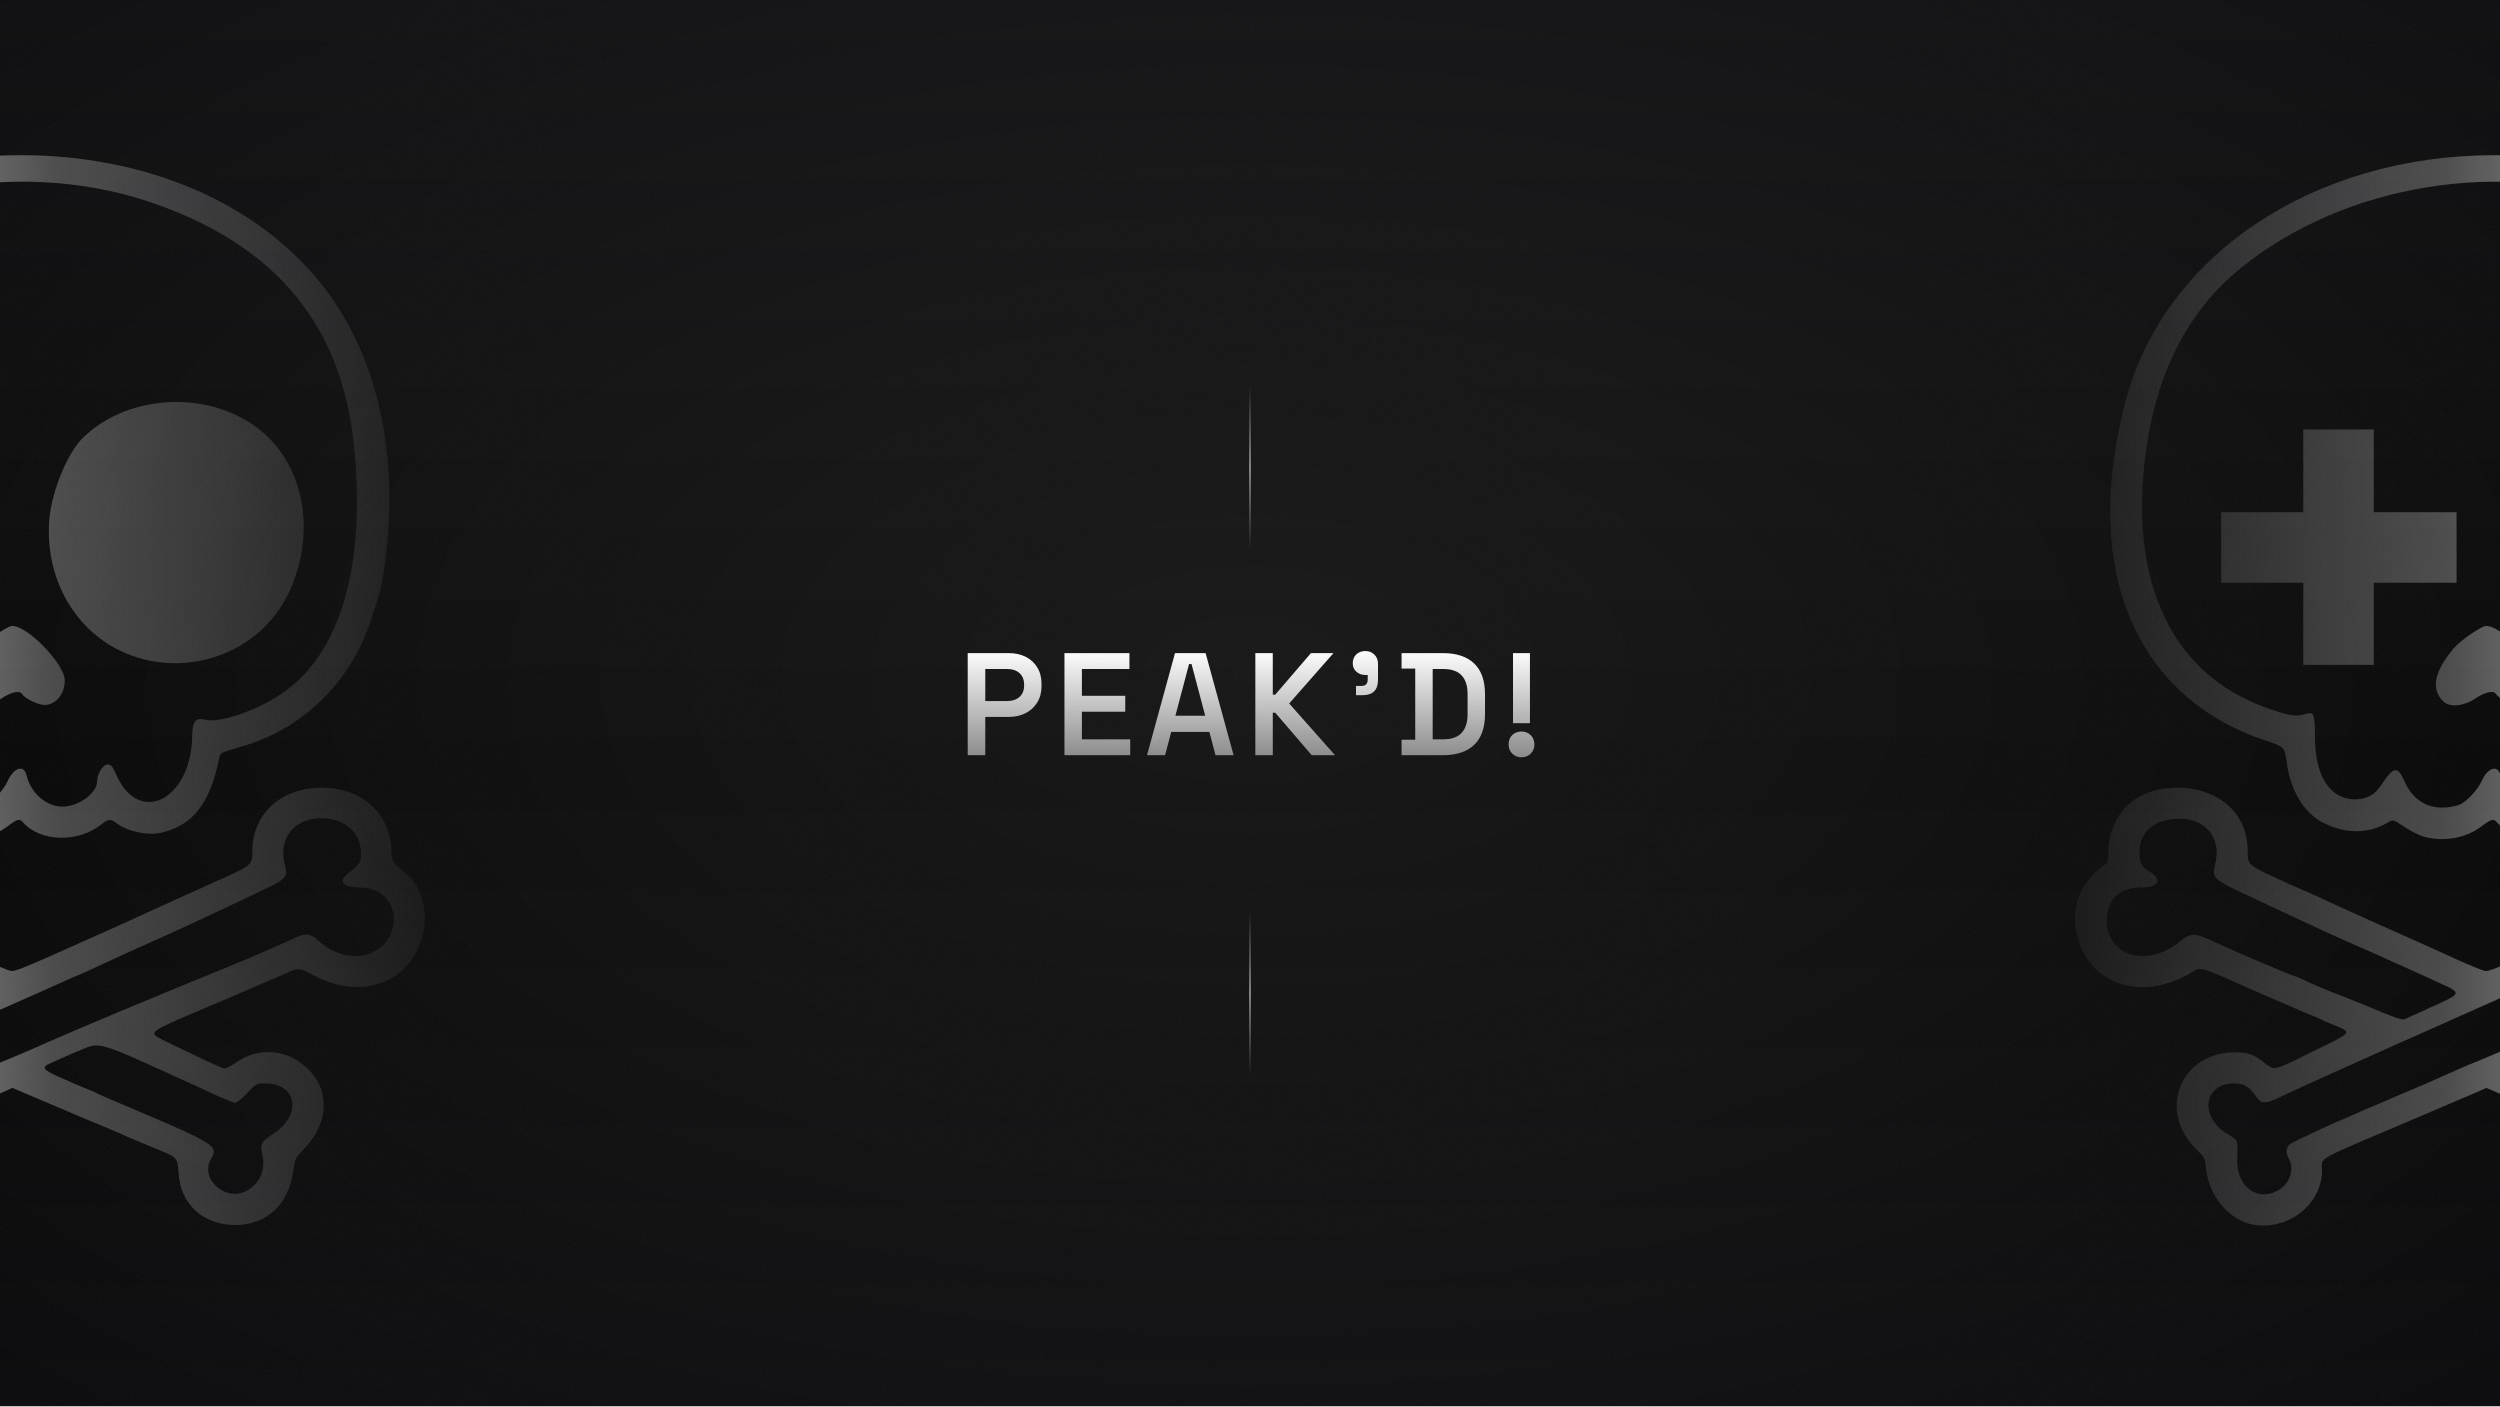
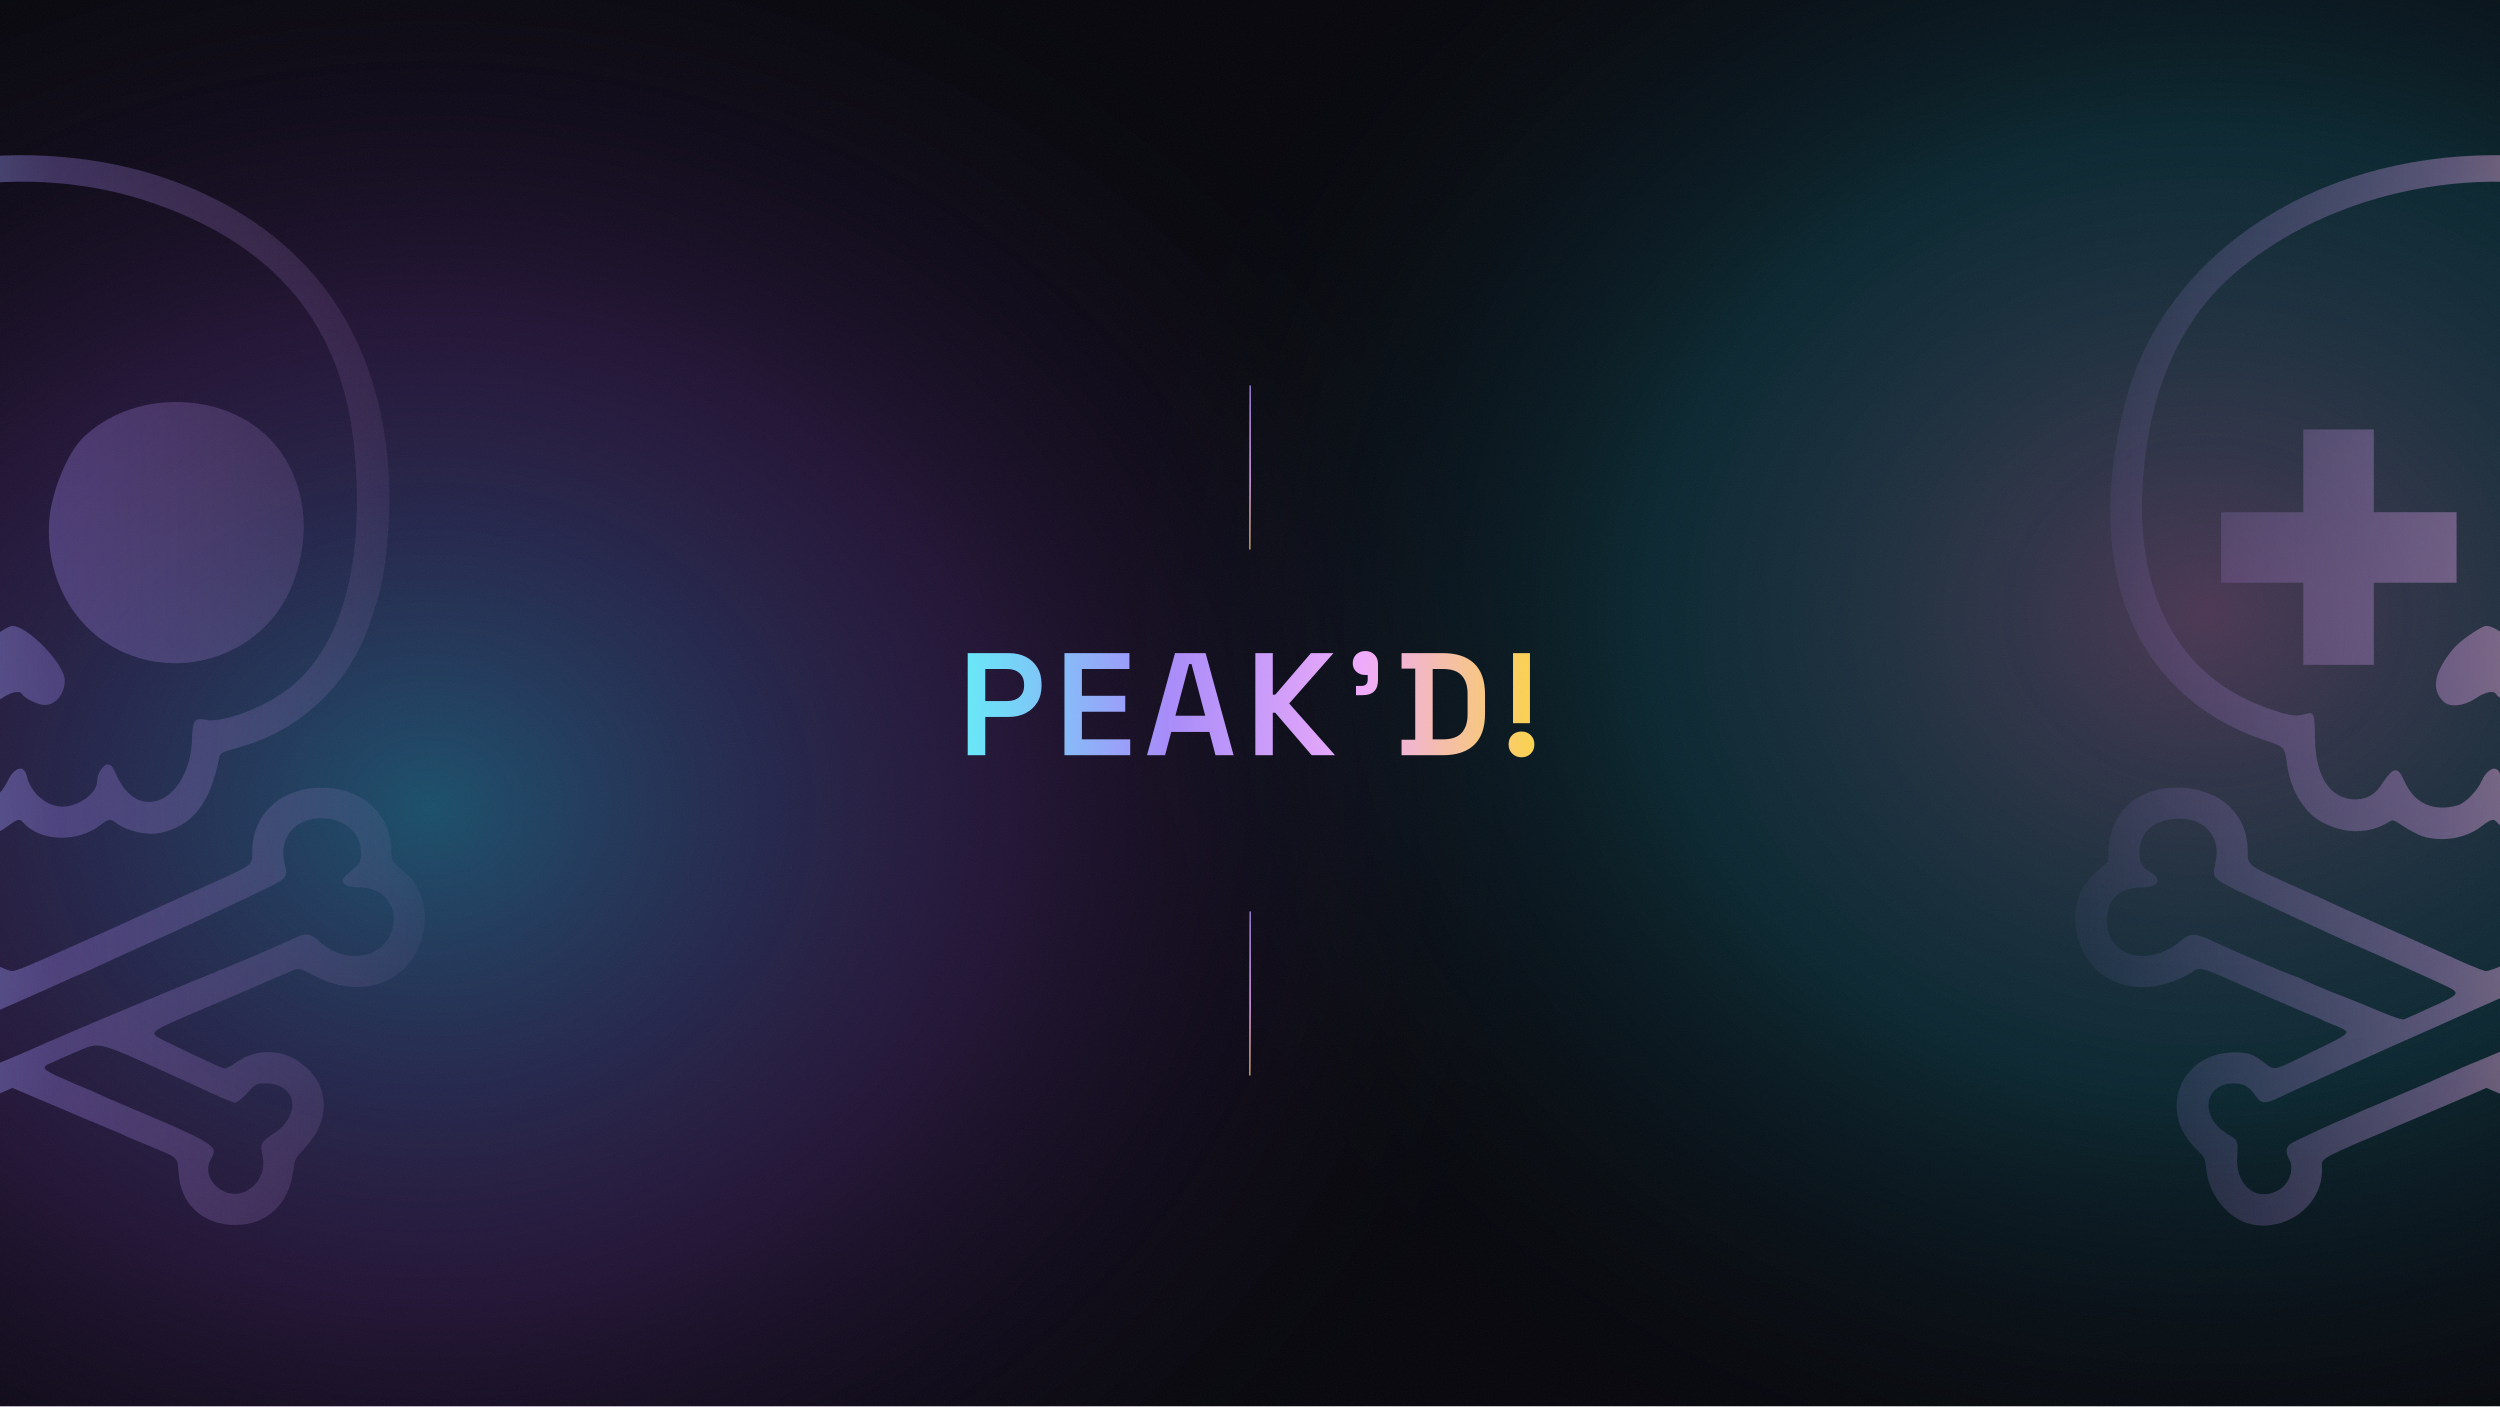
<svg xmlns="http://www.w3.org/2000/svg" width="1920" height="1080" viewBox="0 0 1920 1080">
  <defs>
    <symbol id="mark" viewBox="17.4 16.1 185.2 185.2">
      <path fill-rule="evenodd" d="M73.6 191.3C70 190.5 67 186.8 66.6 182.8C66.4 181 66.4 181 65.1 179.7C59 173.9 62.5 164.8 70.9 164.7C73.1 164.7 74 165 75.8 166.5C77.2 167.5 77 167.6 82.8 164.7C89.2 161.6 89.1 161.7 86.9 160.7C85.9 160.3 84.9 159.9 84.7 159.8C84.5 159.6 83.2 159.1 81.7 158.5C80.3 157.9 77.3 156.6 75 155.6C64.6 151 66 151.4 63.9 152.6C55.9 157.1 47.7 153.8 46.4 145.5C45.9 141.8 47.2 138.6 50.4 136.1L51.4 135.3L51.5 133C52 127.1 56.4 123.5 62.8 123.8C68.9 124.1 73 128 73 133.5C73 135.8 72.9 135.7 78.8 138.4C80.2 139 82.6 140.1 84 140.7C85.4 141.4 89.9 143.4 93.9 145.2C97.9 147 102.9 149.2 105 150.2C107.2 151.2 109.2 152 109.6 152.1C110.3 152.3 111.6 151.7 125.9 145.3C131.6 142.7 135.1 141.1 140.2 138.8C147.2 135.7 147 135.8 147 133.6C147 127.9 151.4 123.8 157.6 123.8C164 123.7 168.5 127.9 168.5 133.8C168.5 135.1 168.7 135.4 170.6 136.9C173 138.8 174.1 142.4 173.5 145.8C172.1 153.7 164.1 157 156.3 152.7C154.2 151.6 154.1 151.6 152.4 152.4C151 153 142.7 156.6 139.1 158.1C130.9 161.6 130.8 161.6 133.2 162.8C138.9 165.6 142.4 167.2 142.7 167.2C142.9 167.2 143.6 166.9 144.3 166.4C147.7 163.9 152 164.1 155.2 166.9C159 170.2 159 175.3 155.2 179.4C153.6 181.1 153.6 181.1 153.3 183.2C152.6 188.2 149.2 191.4 144.4 191.4C139.4 191.4 135.9 188.2 135.6 183.4C135.4 180.9 135.5 181 132.1 179.6C130.9 179.1 129 178.3 128 177.9C127 177.4 123.9 176.1 121.2 175C118.6 173.9 114.9 172.3 113.2 171.6L109.9 170.2L108.8 170.7C108.1 171 103.9 172.8 99.2 174.8C83 181.7 84.5 180.8 84.5 182.9C84.5 188.3 79.1 192.4 73.6 191.3ZM77.4 186.2C79.4 185.3 80.3 182.9 79.4 181.2C78.8 180.2 78.9 179.3 79.7 178.8C80.3 178.4 87.6 175 87.9 175C87.9 175 88.7 174.6 89.7 174.2C90.6 173.8 91.6 173.3 92 173.2C92.7 172.9 99.9 169.8 100.9 169.4C101.3 169.2 104 168 107 166.7C110 165.5 113.7 163.9 115.2 163.2C121.4 160.5 131.9 156.1 143.2 151.5C147.6 149.7 151 148.2 153.4 147.1C155.2 146.2 156 146.3 157.3 147.5C161.1 151 166.7 150.4 168.4 146.4C169.9 142.7 167.7 139.2 163.6 139.2C161.2 139.2 160.3 138.4 161.5 137.3C163.7 135.5 163.8 135.4 163.8 133.9C163.8 130.7 161.2 128.5 157.7 128.5C153.5 128.5 151 131.6 152 135.6C152.5 137.4 152.3 137.8 149.9 139C146 140.9 136.6 145.3 134.8 146.1C133.7 146.6 130.1 148.2 126.8 149.7C123.4 151.3 120.1 152.8 119.5 153C118.9 153.3 113.9 155.5 108.5 157.9C103.1 160.3 97.8 162.7 96.8 163.1C93.3 164.7 81.6 169.9 78.9 171.2C75.6 172.8 75.2 172.8 74.2 171.4C73.2 170 72.4 169.5 70.9 169.5C66.1 169.5 65.5 174.8 70 177.4C71.5 178.3 71.5 178.3 71.4 180.7C71 185 74.1 187.8 77.4 186.2ZM146.3 186C148.3 184.8 149.1 182.7 148.5 180.3C148.2 178.9 148.4 178.5 150.1 177.4C154.7 174.5 154 169.5 149 169.5C147.7 169.5 147.6 169.5 146.2 171C145.4 171.9 144.6 172.5 144.3 172.5C144.1 172.5 141.4 171.4 138.5 170C122 162.5 123.8 163 119.6 164.7C118.2 165.3 116.6 166 116 166.3C114.2 167 114.5 167.4 117.8 168.8C119.3 169.5 121.5 170.4 122.5 170.8C123.5 171.3 124.9 171.9 125.6 172.2C141.7 179 141.8 179.1 140.6 181.2C138.8 184.4 143.1 188 146.3 186ZM101.4 157.7C105.7 155.8 105.9 155.6 104 154.6C102.8 154 91.7 149 88 147.4C85.9 146.5 76.7 142.2 71.4 139.7C67.6 137.8 67.5 137.7 68 135.5C69 131.4 66.3 128.3 61.9 128.6C58.6 128.8 56.5 130.5 56.3 133.3C56.2 135.2 56.5 136 57.9 136.8C59.9 138 59.2 139.2 56.7 139.2C53.2 139.2 51.3 140.9 51.2 144.3C51.2 149.9 57.6 151.7 62.6 147.5C64.2 146.2 64.8 146.2 67.8 147.6C70.3 148.8 79.2 152.6 80.2 152.9C80.6 153 81.5 153.4 82.3 153.8C83.1 154.2 84.9 154.9 86.3 155.5C87.7 156 90.1 157 91.6 157.6C95.3 159.2 96.8 159.7 97.2 159.6C97.4 159.5 99.3 158.7 101.4 157.7ZM100 131.3C99.2 131 97.9 130.3 97 129.7C95.5 128.7 95.4 128.7 94.8 129.1C91.7 131 87.9 131 84.3 129C81.5 127.4 79.5 123.9 79 119.6C78.7 117.6 78.6 117.5 76.4 116.7C55.8 110.2 47.3 90.5 54 64.5C59.8 41.6 83 26 111.2 26C130.4 26 147.4 33.2 157.5 45.7C166.3 56.6 169.8 72.1 167.5 89.1C167 92.6 166.8 93.5 165.4 97.7C162.3 107.4 154.8 114.8 145.1 117.5C142.3 118.3 142 118.4 141.9 119.1C140.5 126.2 137.8 129.7 132.7 130.8C130.7 131.2 127.5 130.5 125.9 129.2C125.1 128.6 124.7 128.6 123.6 129.5C120.1 132.3 114.3 132.2 111.6 129.2C111 128.5 110.7 128.6 109.1 129.8C106.6 131.7 103 132.2 100 131.3ZM105.5 126.5C106.6 126.2 108.5 124.3 109.2 122.7C110.2 120.6 111.7 120.2 112.1 121.9C112.8 124.8 115.4 126.9 118 126.7C120.5 126.5 123 124.5 123 122.8C123 121.7 123.9 120.2 124.6 120.2C125.2 120.2 125.4 120.5 126.1 122.1C129.8 129.8 137.7 125.3 137.7 115.6C137.8 113.4 138.2 112.9 139.8 113.3C141.9 113.8 147.7 111.9 151.6 109.2C160.7 103 164.6 89.3 162.7 70.8C160.8 52.4 150.8 40.2 132.2 33.6C112.4 26.5 88.1 30.4 72 43.4C63.4 50.3 58.4 60.6 57 74C55.1 92.3 61.3 105.4 74.3 110.8C77.4 112.1 80 112.8 80.9 112.6C81.3 112.6 81.9 112.4 82.3 112.3C83.2 112.1 83.4 112.5 83.4 115.9C83.4 122 85.7 125.6 89.7 125.6C91.6 125.5 92.7 124.9 93.9 123C95.6 120.5 96.2 120.5 97.2 122.7C98.7 126.2 101.7 127.6 105.5 126.5ZM103.3 110.5C101.3 108.6 101.8 105.9 104.8 102.3C105.8 101.1 108.7 99.1 109.7 98.8C111.9 98.4 118 104.6 118 107.2C118 109.3 116.6 111 114.9 111C113.9 111 111.8 110 111.4 109.3C111 108.7 109.7 109 108.2 110C106.4 111.2 104.3 111.4 103.3 110.5ZM132 104.3C121.7 102.7 114.8 93.4 115.6 82.4C116 77.9 118.4 72 120.9 69.6C128.2 62.6 141.2 62.3 148.8 69C154.9 74.4 156.7 83.9 153.1 92.6C149.8 100.8 141.1 105.7 132 104.3ZM81.6 68.4L92.5 68.4L92.5 81.2L105.3 81.2L105.3 92.1L92.5 92.1L92.5 104.8L81.6 104.8L81.6 92.1L68.9 92.1L68.9 81.2L81.6 81.2Z" />
    </symbol>
-     <linearGradient id="bg1" x1="0" y1="0" x2="0" y2="1">
-       <stop offset="0" stop-color="#0b0b0d" />
-       <stop offset=".55" stop-color="#000000" />
-       <stop offset="1" stop-color="#08080a" />
+     <linearGradient id="base" x1="0" y1="0" x2="1" y2="0">
+       <stop offset="0" stop-color="#06060c" stop-opacity="1" />
+       <stop offset="1" stop-color="#06060c" stop-opacity="1" />
    </linearGradient>
-     <radialGradient id="halo1" cx="0.5" cy="0.48" r="0.78">
-       <stop offset="0" stop-color="#ffffff" stop-opacity="0.085" />
-       <stop offset="1" stop-color="#ffffff" stop-opacity="0" />
+     <linearGradient id="wgrad" x1="0" y1="0" x2="1" y2="0">
+       <stop offset="0" stop-color="#67e8f9" stop-opacity="1" />
+       <stop offset="0.35" stop-color="#a78bfa" stop-opacity="1" />
+       <stop offset="0.7" stop-color="#f0abfc" stop-opacity="1" />
+       <stop offset="1" stop-color="#fcd34d" stop-opacity="1" />
+     </linearGradient>
+     <radialGradient id="glowA" cx="0.5" cy="0.5" r="0.5">
+       <stop offset="0" stop-color="#38bdf8" stop-opacity="0.4" />
+       <stop offset="0.5" stop-color="#a855f7" stop-opacity="0.17" />
+       <stop offset="1" stop-color="#000" stop-opacity="0" />
+     </radialGradient>
+     <radialGradient id="glowM" cx="0.5" cy="0.5" r="0.5">
+       <stop offset="0" stop-color="#f0abfc" stop-opacity="0.3" />
+       <stop offset="0.5" stop-color="#22d3ee" stop-opacity="0.16" />
+       <stop offset="1" stop-color="#000" stop-opacity="0" />
    </radialGradient>
    <linearGradient id="fadeL" x1="0" y1="0" x2="1" y2="0">
-       <stop offset="0" stop-color="#ffffff" stop-opacity=".95" />
-       <stop offset=".55" stop-color="#ffffff" stop-opacity=".26" />
-       <stop offset="1" stop-color="#ffffff" stop-opacity=".05" />
+       <stop offset="0" stop-color="#67e8f9" stop-opacity="0.95" />
+       <stop offset="0.55" stop-color="#a78bfa" stop-opacity="0.3" />
+       <stop offset="1" stop-color="#f0abfc" stop-opacity="0.05" />
    </linearGradient>
    <linearGradient id="fadeR" x1="0" y1="0" x2="1" y2="0">
-       <stop offset="0" stop-color="#ffffff" stop-opacity=".05" />
-       <stop offset=".45" stop-color="#ffffff" stop-opacity=".26" />
-       <stop offset="1" stop-color="#ffffff" stop-opacity=".95" />
+       <stop offset="0" stop-color="#a78bfa" stop-opacity="0.05" />
+       <stop offset="0.45" stop-color="#f0abfc" stop-opacity="0.34" />
+       <stop offset="1" stop-color="#fcd34d" stop-opacity="0.95" />
    </linearGradient>
-     <linearGradient id="rule1" x1="0" y1="0" x2="0" y2="1">
-       <stop offset="0" stop-color="#ffffff" stop-opacity="0" />
-       <stop offset=".5" stop-color="#ffffff" stop-opacity="0.6" />
-       <stop offset="1" stop-color="#ffffff" stop-opacity="0" />
+     <linearGradient id="seam" x1="0" y1="0" x2="1" y2="1">
+       <stop offset="0" stop-color="#67e8f9" stop-opacity="0.35" />
+       <stop offset="0.35" stop-color="#a78bfa" stop-opacity="1" />
+       <stop offset="0.7" stop-color="#f0abfc" stop-opacity="1" />
+       <stop offset="1" stop-color="#fcd34d" stop-opacity="0.35" />
    </linearGradient>
-     <linearGradient id="wgrad1" x1="0" y1="0" x2="0" y2="1">
-       <stop offset="0" stop-color="#ffffff" />
-       <stop offset="1" stop-color="#8a8a8a" />
+     <linearGradient id="ghost" x1="0" y1="0" x2="1" y2="1">
+       <stop offset="0" stop-color="#ffffff" stop-opacity="0.11" />
+       <stop offset="1" stop-color="#ffffff" stop-opacity="0.02" />
    </linearGradient>
+     <filter id="grain" x="0" y="0" width="100%" height="100%">
+       <feTurbulence type="fractalNoise" baseFrequency="0.9" numOctaves="3" stitchTiles="stitch" />
+       <feColorMatrix type="saturate" values="0" />
+     </filter>
  </defs>
-   <rect width="1920" height="1080" fill="url(#bg1)" />
-   <rect width="1920" height="1080" fill="url(#halo1)" />
+   <rect width="1920" height="1080" fill="url(#base)" />
+   <ellipse cx="330" cy="620" rx="900" ry="760" fill="url(#glowA)" />
+   <ellipse cx="1700" cy="470" rx="880" ry="740" fill="url(#glowM)" />
  <use href="#mark" x="-450" y="70" width="920" height="920" fill="url(#fadeL)" />
  <use href="#mark" x="1450" y="70" width="920" height="920" fill="url(#fadeR)" />
-   <rect x="959.4" y="296" width="1.2" height="126" fill="url(#rule1)" />
-   <path fill="url(#wgrad1)" d="M743.2 580V501.6H774.9Q782.2 501.6 787.9 504.5Q793.5 507.4 796.7 512.7Q799.9 518 799.9 525.3V526.9Q799.9 534.1 796.6 539.5Q793.3 544.8 787.7 547.7Q782 550.6 774.9 550.6H756.7V580ZM756.7 538.4H773.6Q779.4 538.4 782.9 535.3Q786.5 532.1 786.5 526.7V525.6Q786.5 520.1 782.9 516.9Q779.4 513.8 773.6 513.8H756.7ZM817.5 580V501.6H867.4V513.8H830.9V534.4H864.2V546.6H830.9V567.8H868V580ZM880.9 580 902.4 501.6H925.9L947.4 580H933.5L928.8 562.1H899.5L894.8 580ZM902.7 549.7H925.6L915.1 510H913.2ZM964.1 580V501.6H977.5V533.5H979.4L1006.8 501.6H1024.1L990.1 540.3L1025.3 580H1007.4L979.4 547.4H977.5V580ZM1041.4 533.9V526.8H1045.5Q1050.4 526.8 1050.4 521.9V518.4H1048.6Q1044.4 518.4 1041.6 515.8Q1038.9 513.3 1038.9 509.4Q1038.9 505.3 1041.6 502.6Q1044.4 500 1048.6 500Q1052.8 500 1055.5 502.7Q1058.3 505.4 1058.3 509.8V522.1Q1058.3 533.9 1046.5 533.9ZM1076.4 580V568.1H1086.9V513.5H1076.4V501.6H1108.2Q1123.9 501.6 1132.2 509.6Q1140.5 517.5 1140.5 533.4V548.2Q1140.5 564.1 1132.2 572Q1123.9 580 1108.2 580ZM1100.3 567.8H1108.4Q1118 567.8 1122.5 562.9Q1127.1 557.9 1127.1 548.6V533Q1127.1 523.6 1122.5 518.7Q1118 513.8 1108.4 513.8H1100.3ZM1162 555.4V501.6H1175V555.4ZM1168.5 581.6Q1164.3 581.6 1161.4 578.8Q1158.6 576 1158.6 571.7Q1158.6 567.3 1161.4 564.5Q1164.3 561.8 1168.5 561.8Q1172.8 561.8 1175.6 564.6Q1178.4 567.3 1178.4 571.7Q1178.4 576 1175.6 578.8Q1172.8 581.6 1168.5 581.6Z" />
-   <rect x="959.4" y="700" width="1.2" height="126" fill="url(#rule1)" />
-   <filter id="grain" x="0" y="0" width="100%" height="100%">
-     <feTurbulence type="fractalNoise" baseFrequency="0.9" numOctaves="3" stitchTiles="stitch" />
-     <feColorMatrix type="saturate" values="0" />
-   </filter>
-   <rect width="1920" height="1080" filter="url(#grain)" opacity="0.05" />
+   <rect x="959.4" y="296" width="1.2" height="126" fill="url(#seam)" />
+   <rect x="959.4" y="700" width="1.2" height="126" fill="url(#seam)" />
+   <path fill="url(#wgrad)" d="M743.2 580V501.6H774.9Q782.2 501.6 787.9 504.5Q793.5 507.4 796.7 512.7Q799.9 518 799.9 525.3V526.9Q799.9 534.1 796.6 539.5Q793.3 544.8 787.7 547.7Q782 550.6 774.9 550.6H756.7V580ZM756.7 538.4H773.6Q779.4 538.4 782.9 535.3Q786.5 532.1 786.5 526.7V525.6Q786.5 520.1 782.9 516.9Q779.4 513.8 773.6 513.8H756.7ZM817.5 580V501.6H867.4V513.8H830.9V534.4H864.2V546.6H830.9V567.8H868V580ZM880.9 580 902.4 501.6H925.9L947.4 580H933.5L928.8 562.1H899.5L894.8 580ZM902.7 549.7H925.6L915.1 510H913.2ZM964.1 580V501.6H977.5V533.5H979.4L1006.8 501.6H1024.1L990.1 540.3L1025.3 580H1007.4L979.4 547.4H977.5V580ZM1041.4 533.9V526.8H1045.5Q1050.4 526.8 1050.4 521.9V518.4H1048.6Q1044.4 518.4 1041.6 515.8Q1038.9 513.3 1038.9 509.4Q1038.9 505.3 1041.6 502.6Q1044.4 500 1048.6 500Q1052.8 500 1055.5 502.7Q1058.3 505.4 1058.3 509.8V522.1Q1058.3 533.9 1046.5 533.9ZM1076.4 580V568.1H1086.9V513.5H1076.4V501.6H1108.2Q1123.9 501.6 1132.2 509.6Q1140.5 517.5 1140.5 533.4V548.2Q1140.5 564.1 1132.2 572Q1123.9 580 1108.2 580ZM1100.3 567.8H1108.4Q1118 567.8 1122.5 562.9Q1127.1 557.9 1127.1 548.6V533Q1127.1 523.6 1122.5 518.7Q1118 513.8 1108.4 513.8H1100.3ZM1162 555.4V501.6H1175V555.4ZM1168.5 581.6Q1164.3 581.6 1161.4 578.8Q1158.6 576 1158.6 571.7Q1158.6 567.3 1161.4 564.5Q1164.3 561.8 1168.5 561.8Q1172.8 561.8 1175.6 564.6Q1178.4 567.3 1178.4 571.7Q1178.4 576 1175.6 578.8Q1172.8 581.6 1168.5 581.6Z" />
+   <rect width="1920" height="1080" filter="url(#grain)" opacity="0.045" />
</svg>
